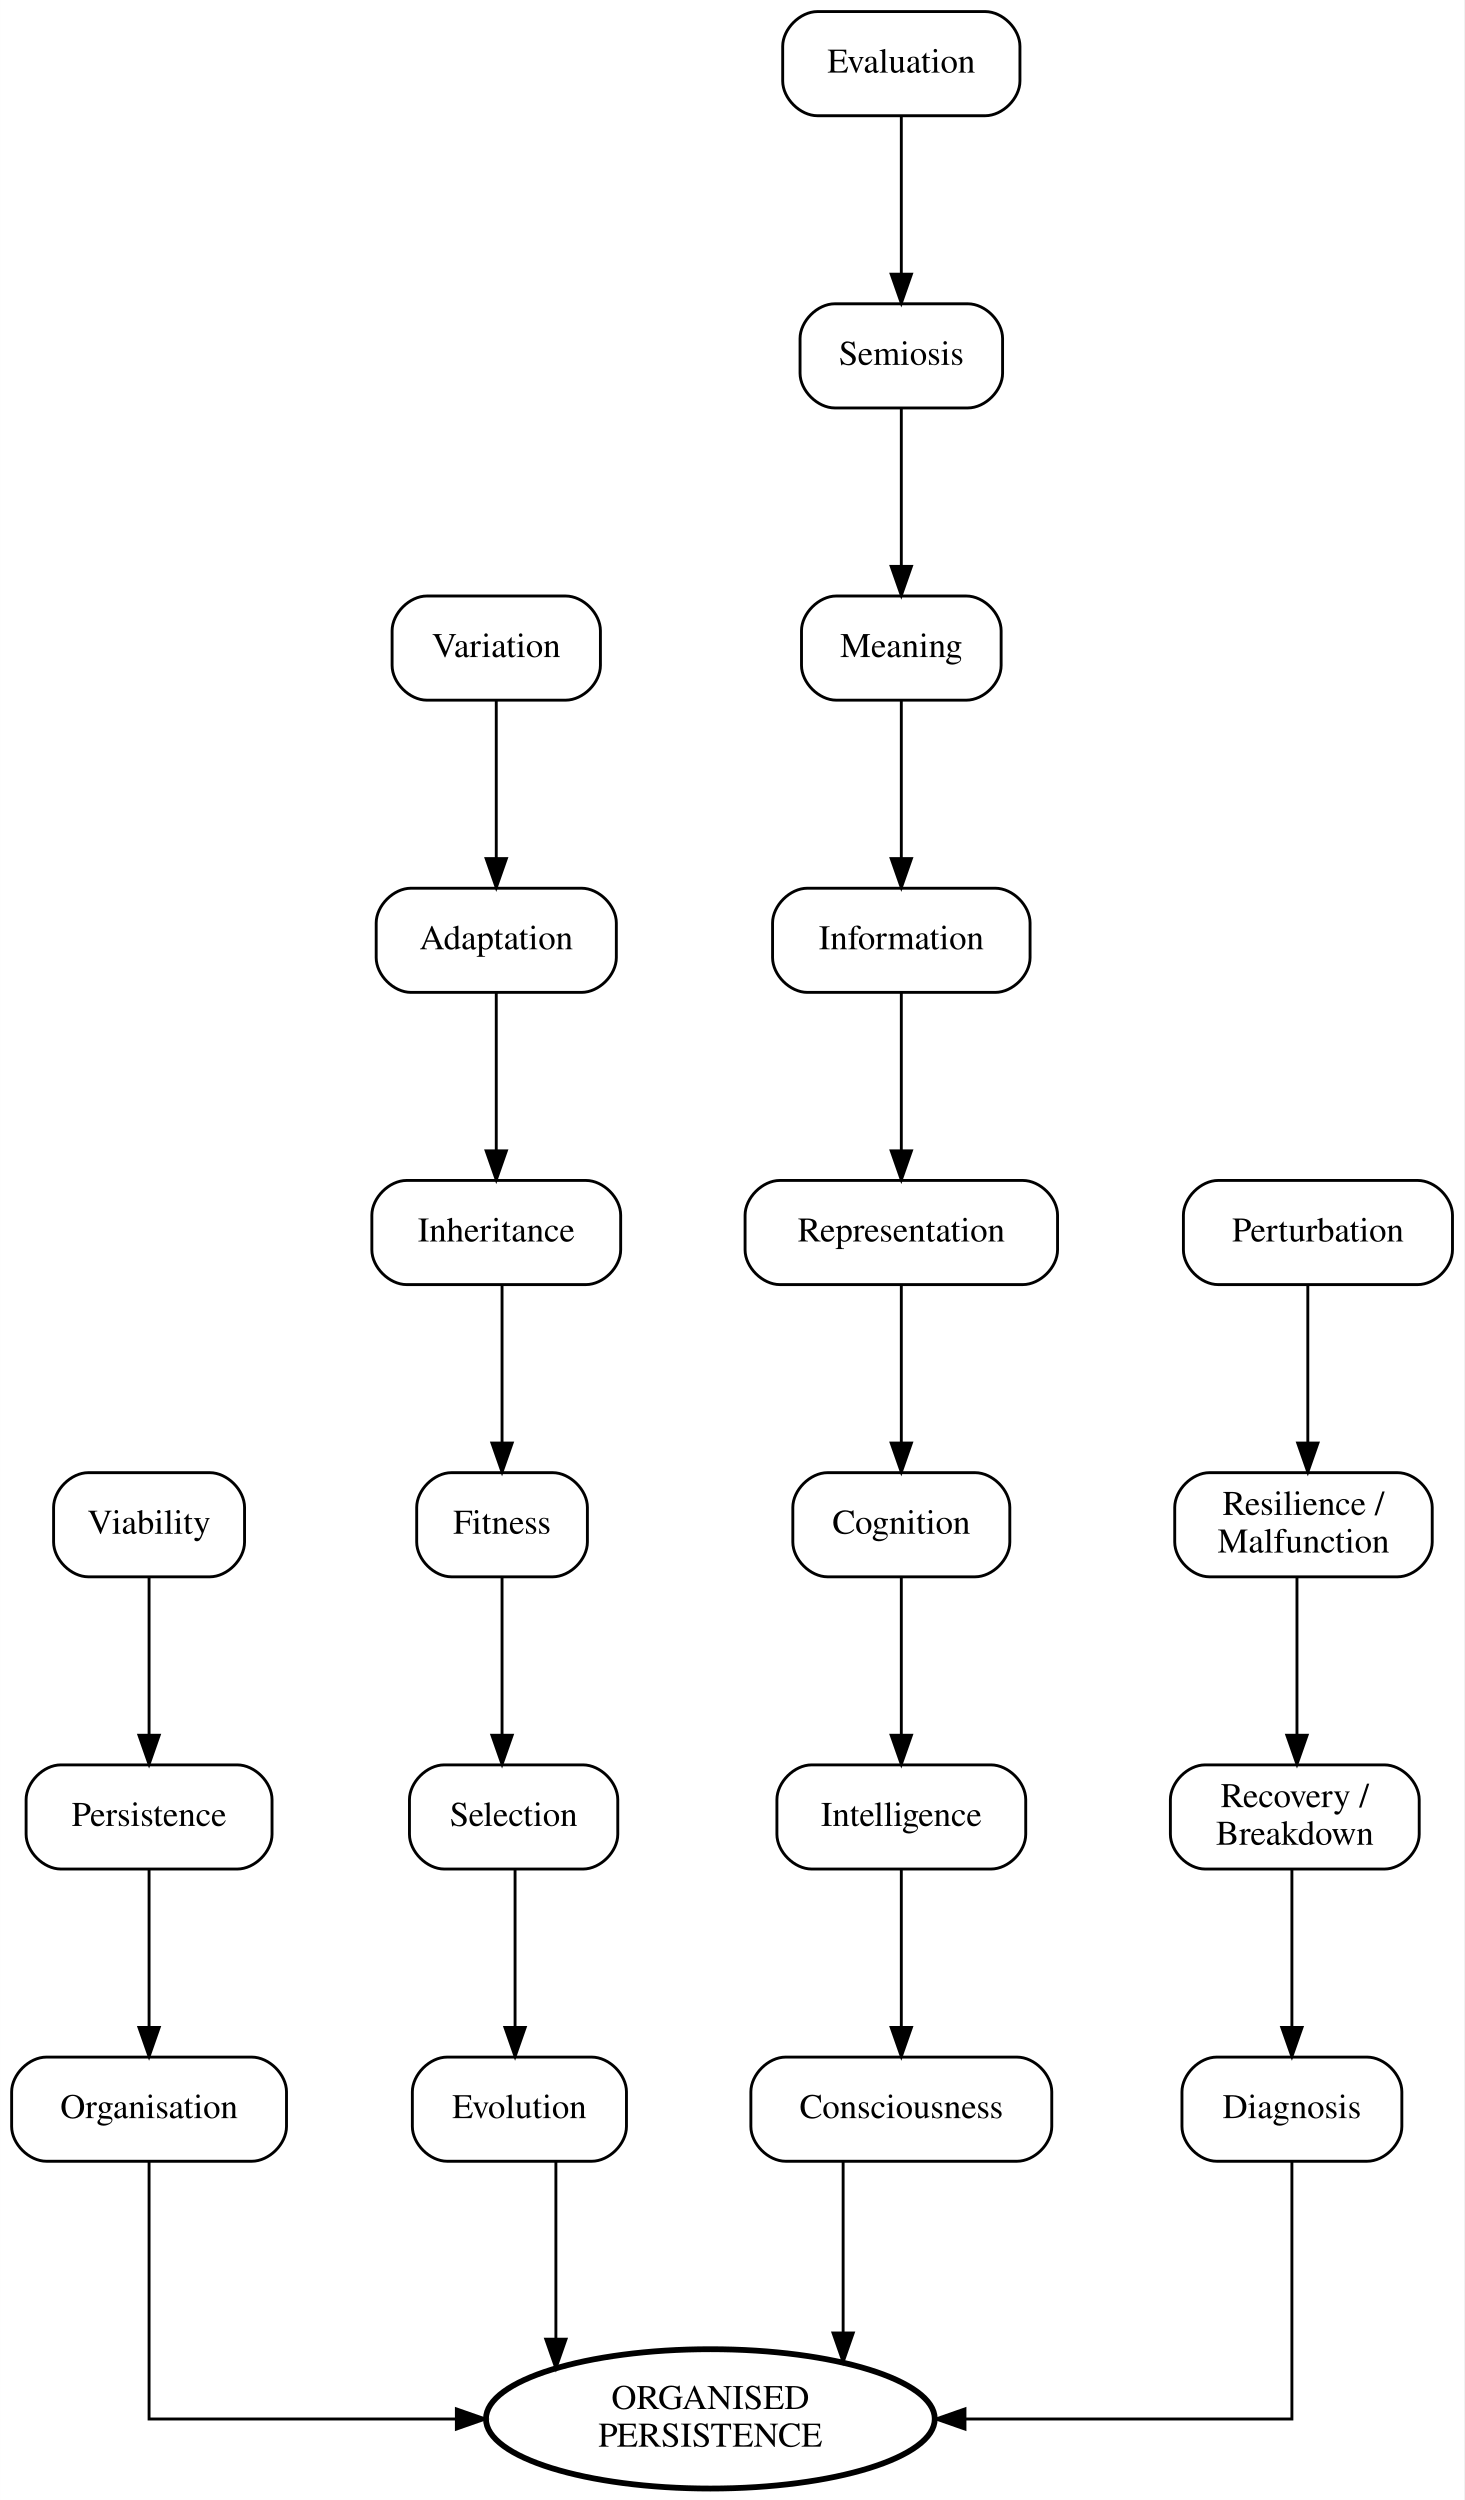
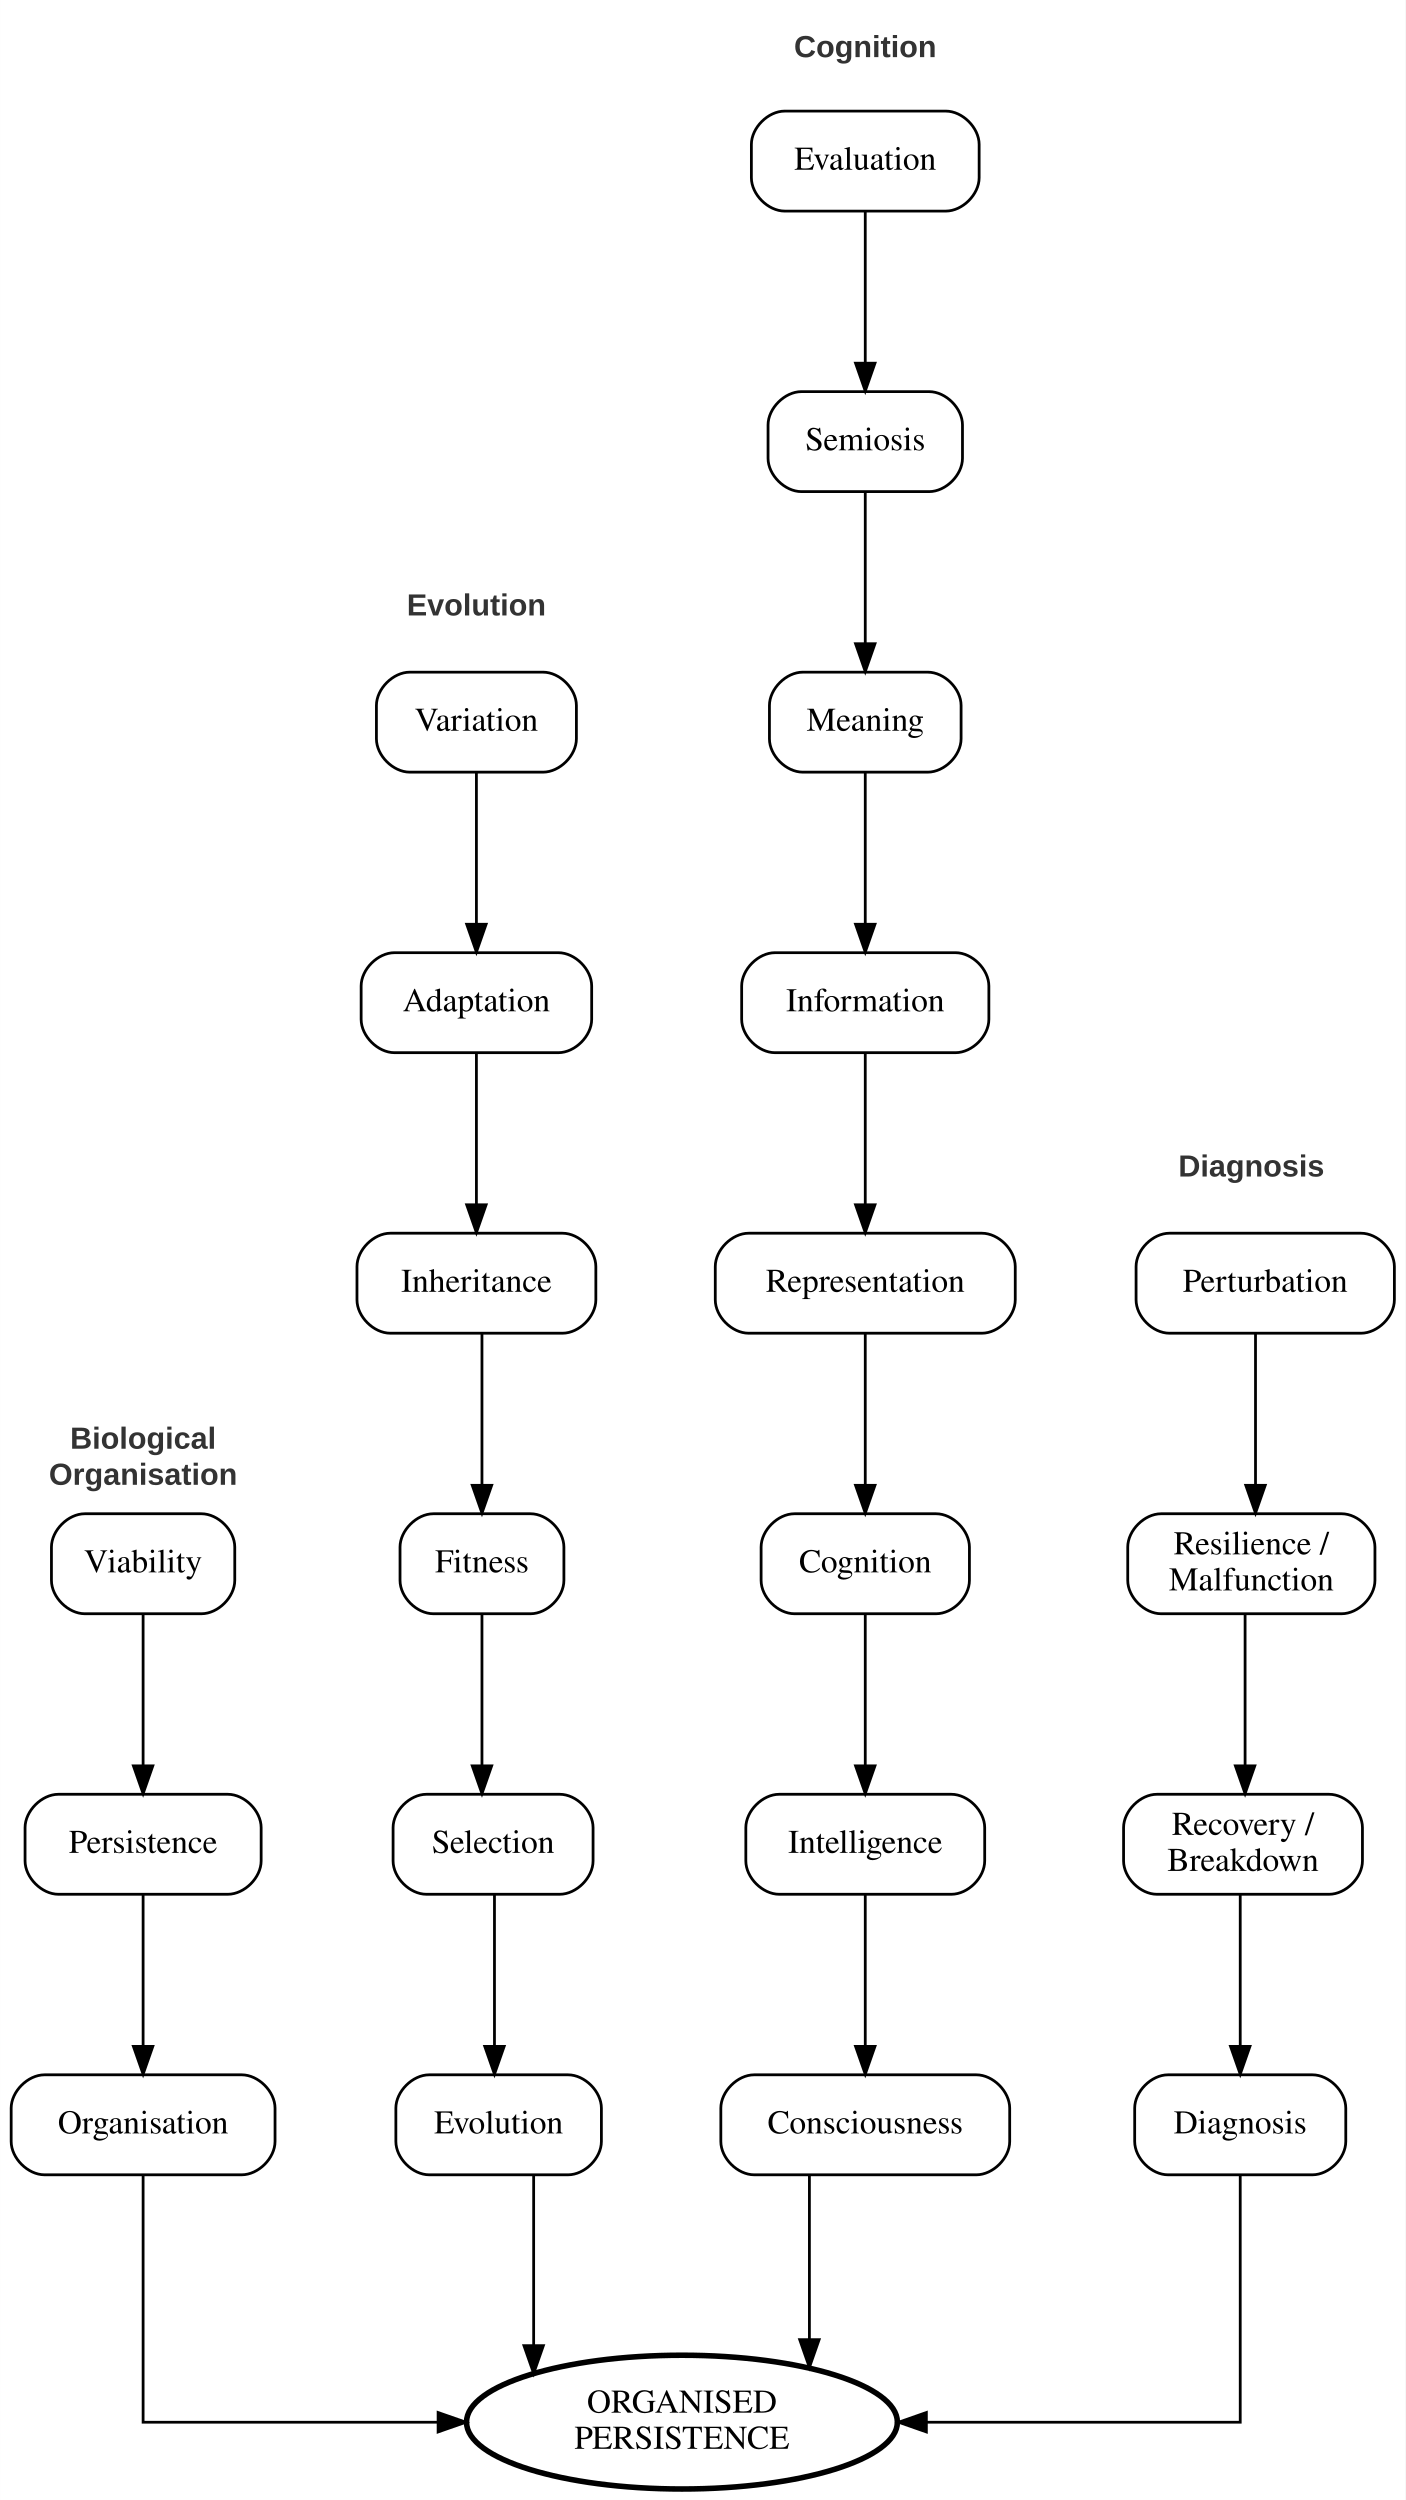
- <svg xmlns="http://www.w3.org/2000/svg" width="506pt" height="864pt" viewBox="0.00 0.00 506.00 864.08">
-   <g id="graph0" class="graph" transform="scale(1 1) rotate(0) translate(4 860.08)">
-     <polygon fill="white" stroke="transparent" points="-4,4 -4,-860.08 502,-860.08 502,4 -4,4" />
+ <svg xmlns="http://www.w3.org/2000/svg" width="506pt" height="900pt" viewBox="0.00 0.00 506.00 900.08">
+   <g id="graph0" class="graph" transform="scale(1 1) rotate(0) translate(4 896.08)">
+     <polygon fill="white" stroke="transparent" points="-4,4 -4,-896.08 502,-896.08 502,4 -4,4" />
+     <g id="domain-labels" class="domain-labels">
+       <text text-anchor="middle" x="47.5" y="-374.5" font-family="Arial, Helvetica, sans-serif" font-size="11.00" font-weight="700" fill="#333333">Biological</text>
+       <text text-anchor="middle" x="47.5" y="-361.5" font-family="Arial, Helvetica, sans-serif" font-size="11.00" font-weight="700" fill="#333333">Organisation</text>
+       <text text-anchor="middle" x="167.5" y="-674.5" font-family="Arial, Helvetica, sans-serif" font-size="11.00" font-weight="700" fill="#333333">Evolution</text>
+       <text text-anchor="middle" x="307.5" y="-875.5" font-family="Arial, Helvetica, sans-serif" font-size="11.00" font-weight="700" fill="#333333">Cognition</text>
+       <text text-anchor="middle" x="446.5" y="-472.5" font-family="Arial, Helvetica, sans-serif" font-size="11.00" font-weight="700" fill="#333333">Diagnosis</text>
+     </g>
    <g id="node1" class="node">
      <ellipse fill="none" stroke="black" stroke-width="2" cx="241.5" cy="-24.04" rx="77.56" ry="24.08" />
      <text text-anchor="middle" x="241.5" y="-27.44" font-family="Times,serif" font-size="12.00">ORGANISED</text>
      <text text-anchor="middle" x="241.5" y="-14.44" font-family="Times,serif" font-size="12.00">PERSISTENCE</text>
    </g>
    <g id="node2" class="node">
      <path fill="none" stroke="black" d="M68.5,-351.08C68.5,-351.08 26.5,-351.08 26.5,-351.08 20.5,-351.08 14.5,-345.08 14.5,-339.08 14.5,-339.08 14.5,-327.08 14.5,-327.08 14.5,-321.08 20.5,-315.08 26.5,-315.08 26.5,-315.08 68.5,-315.08 68.5,-315.08 74.5,-315.08 80.5,-321.08 80.5,-327.08 80.5,-327.08 80.5,-339.08 80.5,-339.08 80.5,-345.08 74.5,-351.08 68.5,-351.08" />
      <text text-anchor="middle" x="47.5" y="-329.98" font-family="Times,serif" font-size="12.00">Viability</text>
    </g>
    <g id="node3" class="node">
      <path fill="none" stroke="black" d="M78,-250.08C78,-250.08 17,-250.08 17,-250.08 11,-250.08 5,-244.08 5,-238.08 5,-238.08 5,-226.08 5,-226.08 5,-220.08 11,-214.08 17,-214.08 17,-214.08 78,-214.08 78,-214.08 84,-214.08 90,-220.08 90,-226.08 90,-226.08 90,-238.08 90,-238.08 90,-244.08 84,-250.08 78,-250.08" />
      <text text-anchor="middle" x="47.5" y="-228.98" font-family="Times,serif" font-size="12.00">Persistence</text>
    </g>
    <g id="edge1" class="edge">
      <path fill="none" stroke="black" d="M47.5,-315.03C47.5,-315.03 47.5,-260.32 47.5,-260.32" />
      <polygon fill="black" stroke="black" points="51,-260.32 47.5,-250.32 44,-260.32 51,-260.32" />
    </g>
    <g id="node4" class="node">
      <path fill="none" stroke="black" d="M83,-149.08C83,-149.08 12,-149.08 12,-149.08 6,-149.08 0,-143.08 0,-137.08 0,-137.08 0,-125.08 0,-125.08 0,-119.08 6,-113.08 12,-113.08 12,-113.08 83,-113.08 83,-113.08 89,-113.08 95,-119.08 95,-125.08 95,-125.08 95,-137.08 95,-137.08 95,-143.08 89,-149.08 83,-149.08" />
      <text text-anchor="middle" x="47.5" y="-127.98" font-family="Times,serif" font-size="12.00">Organisation</text>
    </g>
    <g id="edge2" class="edge">
      <path fill="none" stroke="black" d="M47.5,-214.03C47.5,-214.03 47.5,-159.32 47.5,-159.32" />
      <polygon fill="black" stroke="black" points="51,-159.32 47.5,-149.32 44,-159.32 51,-159.32" />
    </g>
    <g id="edge3" class="edge">
      <path fill="none" stroke="black" d="M47.5,-112.92C47.5,-82.37 47.5,-24 47.5,-24 47.5,-24 153.71,-24 153.71,-24" />
      <polygon fill="black" stroke="black" points="153.71,-27.5 163.71,-24 153.71,-20.5 153.71,-27.5" />
    </g>
    <g id="node5" class="node">
      <path fill="none" stroke="black" d="M191.5,-654.08C191.5,-654.08 143.5,-654.08 143.5,-654.08 137.5,-654.08 131.5,-648.08 131.5,-642.08 131.5,-642.08 131.5,-630.08 131.5,-630.08 131.5,-624.08 137.5,-618.08 143.5,-618.08 143.5,-618.08 191.5,-618.08 191.5,-618.08 197.5,-618.08 203.5,-624.08 203.5,-630.08 203.5,-630.08 203.5,-642.08 203.5,-642.08 203.5,-648.08 197.5,-654.08 191.5,-654.08" />
      <text text-anchor="middle" x="167.5" y="-632.98" font-family="Times,serif" font-size="12.00">Variation</text>
    </g>
    <g id="node6" class="node">
      <path fill="none" stroke="black" d="M197,-553.08C197,-553.08 138,-553.08 138,-553.08 132,-553.08 126,-547.08 126,-541.08 126,-541.08 126,-529.08 126,-529.08 126,-523.08 132,-517.08 138,-517.08 138,-517.08 197,-517.08 197,-517.08 203,-517.08 209,-523.08 209,-529.08 209,-529.08 209,-541.08 209,-541.08 209,-547.08 203,-553.08 197,-553.08" />
      <text text-anchor="middle" x="167.5" y="-531.98" font-family="Times,serif" font-size="12.00">Adaptation</text>
    </g>
    <g id="edge4" class="edge">
      <path fill="none" stroke="black" d="M167.5,-618.03C167.5,-618.03 167.5,-563.32 167.5,-563.32" />
      <polygon fill="black" stroke="black" points="171,-563.32 167.5,-553.32 164,-563.32 171,-563.32" />
    </g>
    <g id="node7" class="node">
      <path fill="none" stroke="black" d="M198.5,-452.08C198.5,-452.08 136.5,-452.08 136.5,-452.08 130.5,-452.08 124.5,-446.08 124.5,-440.08 124.5,-440.08 124.5,-428.08 124.5,-428.08 124.5,-422.08 130.5,-416.08 136.5,-416.08 136.5,-416.08 198.5,-416.08 198.5,-416.08 204.5,-416.08 210.5,-422.08 210.5,-428.08 210.5,-428.08 210.5,-440.08 210.5,-440.08 210.5,-446.08 204.5,-452.08 198.5,-452.08" />
      <text text-anchor="middle" x="167.5" y="-430.98" font-family="Times,serif" font-size="12.00">Inheritance</text>
    </g>
    <g id="edge5" class="edge">
      <path fill="none" stroke="black" d="M167.5,-517.03C167.5,-517.03 167.5,-462.32 167.5,-462.32" />
      <polygon fill="black" stroke="black" points="171,-462.32 167.5,-452.32 164,-462.32 171,-462.32" />
    </g>
    <g id="node8" class="node">
      <path fill="none" stroke="black" d="M187,-351.08C187,-351.08 152,-351.08 152,-351.08 146,-351.08 140,-345.08 140,-339.08 140,-339.08 140,-327.08 140,-327.08 140,-321.08 146,-315.08 152,-315.08 152,-315.08 187,-315.08 187,-315.08 193,-315.08 199,-321.08 199,-327.08 199,-327.08 199,-339.08 199,-339.08 199,-345.08 193,-351.08 187,-351.08" />
      <text text-anchor="middle" x="169.5" y="-329.98" font-family="Times,serif" font-size="12.00">Fitness</text>
    </g>
    <g id="edge6" class="edge">
      <path fill="none" stroke="black" d="M169.5,-416.03C169.5,-416.03 169.5,-361.32 169.5,-361.32" />
      <polygon fill="black" stroke="black" points="173,-361.32 169.5,-351.32 166,-361.32 173,-361.32" />
    </g>
    <g id="node9" class="node">
      <path fill="none" stroke="black" d="M197.5,-250.08C197.5,-250.08 149.5,-250.08 149.5,-250.08 143.5,-250.08 137.5,-244.08 137.5,-238.08 137.5,-238.08 137.5,-226.08 137.5,-226.08 137.5,-220.08 143.5,-214.08 149.5,-214.08 149.5,-214.08 197.5,-214.08 197.5,-214.08 203.5,-214.08 209.5,-220.08 209.5,-226.08 209.5,-226.08 209.5,-238.08 209.5,-238.08 209.5,-244.08 203.5,-250.08 197.5,-250.08" />
      <text text-anchor="middle" x="173.5" y="-228.98" font-family="Times,serif" font-size="12.00">Selection</text>
    </g>
    <g id="edge7" class="edge">
      <path fill="none" stroke="black" d="M169.5,-315.03C169.5,-315.03 169.5,-260.32 169.5,-260.32" />
      <polygon fill="black" stroke="black" points="173,-260.32 169.5,-250.32 166,-260.32 173,-260.32" />
    </g>
    <g id="node10" class="node">
      <path fill="none" stroke="black" d="M200.5,-149.08C200.5,-149.08 150.5,-149.08 150.5,-149.08 144.5,-149.08 138.5,-143.08 138.5,-137.08 138.5,-137.08 138.5,-125.08 138.5,-125.08 138.5,-119.08 144.5,-113.08 150.5,-113.08 150.5,-113.08 200.5,-113.08 200.5,-113.08 206.5,-113.08 212.5,-119.08 212.5,-125.08 212.5,-125.08 212.5,-137.08 212.5,-137.08 212.5,-143.08 206.5,-149.08 200.5,-149.08" />
      <text text-anchor="middle" x="175.5" y="-127.98" font-family="Times,serif" font-size="12.00">Evolution</text>
    </g>
    <g id="edge8" class="edge">
      <path fill="none" stroke="black" d="M174,-214.03C174,-214.03 174,-159.32 174,-159.32" />
      <polygon fill="black" stroke="black" points="177.5,-159.32 174,-149.32 170.5,-159.32 177.5,-159.32" />
    </g>
    <g id="edge9" class="edge">
      <path fill="none" stroke="black" d="M188.11,-112.93C188.11,-112.93 188.11,-51.58 188.11,-51.58" />
      <polygon fill="black" stroke="black" points="191.61,-51.58 188.11,-41.58 184.61,-51.58 191.61,-51.58" />
    </g>
    <g id="node11" class="node">
      <path fill="none" stroke="black" d="M336.5,-856.08C336.5,-856.08 278.5,-856.08 278.5,-856.08 272.5,-856.08 266.5,-850.08 266.5,-844.08 266.5,-844.08 266.5,-832.08 266.5,-832.08 266.5,-826.08 272.5,-820.08 278.5,-820.08 278.5,-820.08 336.5,-820.08 336.5,-820.08 342.5,-820.08 348.5,-826.08 348.5,-832.08 348.5,-832.08 348.5,-844.08 348.5,-844.08 348.5,-850.08 342.5,-856.08 336.5,-856.08" />
      <text text-anchor="middle" x="307.5" y="-834.98" font-family="Times,serif" font-size="12.00">Evaluation</text>
    </g>
    <g id="node12" class="node">
      <path fill="none" stroke="black" d="M330.5,-755.08C330.5,-755.08 284.5,-755.08 284.5,-755.08 278.5,-755.08 272.5,-749.08 272.5,-743.08 272.5,-743.08 272.5,-731.08 272.5,-731.08 272.5,-725.08 278.5,-719.08 284.5,-719.08 284.5,-719.08 330.5,-719.08 330.5,-719.08 336.5,-719.08 342.5,-725.08 342.5,-731.08 342.5,-731.08 342.5,-743.08 342.5,-743.08 342.5,-749.08 336.5,-755.08 330.5,-755.08" />
      <text text-anchor="middle" x="307.5" y="-733.98" font-family="Times,serif" font-size="12.00">Semiosis</text>
    </g>
    <g id="edge10" class="edge">
      <path fill="none" stroke="black" d="M307.5,-820.03C307.5,-820.03 307.5,-765.32 307.5,-765.32" />
      <polygon fill="black" stroke="black" points="311,-765.32 307.5,-755.32 304,-765.32 311,-765.32" />
    </g>
    <g id="node13" class="node">
      <path fill="none" stroke="black" d="M330,-654.08C330,-654.08 285,-654.08 285,-654.08 279,-654.08 273,-648.08 273,-642.08 273,-642.08 273,-630.08 273,-630.08 273,-624.08 279,-618.08 285,-618.08 285,-618.08 330,-618.08 330,-618.08 336,-618.08 342,-624.08 342,-630.08 342,-630.08 342,-642.08 342,-642.08 342,-648.08 336,-654.08 330,-654.08" />
      <text text-anchor="middle" x="307.5" y="-632.98" font-family="Times,serif" font-size="12.00">Meaning</text>
    </g>
    <g id="edge11" class="edge">
      <path fill="none" stroke="black" d="M307.5,-719.03C307.5,-719.03 307.5,-664.32 307.5,-664.32" />
      <polygon fill="black" stroke="black" points="311,-664.32 307.5,-654.32 304,-664.32 311,-664.32" />
    </g>
    <g id="node14" class="node">
      <path fill="none" stroke="black" d="M340,-553.08C340,-553.08 275,-553.08 275,-553.08 269,-553.08 263,-547.08 263,-541.08 263,-541.08 263,-529.08 263,-529.08 263,-523.08 269,-517.08 275,-517.08 275,-517.08 340,-517.08 340,-517.08 346,-517.08 352,-523.08 352,-529.08 352,-529.08 352,-541.08 352,-541.08 352,-547.08 346,-553.08 340,-553.08" />
      <text text-anchor="middle" x="307.5" y="-531.98" font-family="Times,serif" font-size="12.00">Information</text>
    </g>
    <g id="edge12" class="edge">
      <path fill="none" stroke="black" d="M307.5,-618.03C307.5,-618.03 307.5,-563.32 307.5,-563.32" />
      <polygon fill="black" stroke="black" points="311,-563.32 307.5,-553.32 304,-563.32 311,-563.32" />
    </g>
    <g id="node15" class="node">
      <path fill="none" stroke="black" d="M349.5,-452.08C349.5,-452.08 265.5,-452.08 265.5,-452.08 259.5,-452.08 253.5,-446.08 253.5,-440.08 253.5,-440.08 253.5,-428.08 253.5,-428.08 253.5,-422.08 259.5,-416.08 265.5,-416.08 265.5,-416.08 349.5,-416.08 349.5,-416.08 355.5,-416.08 361.5,-422.08 361.5,-428.08 361.5,-428.08 361.5,-440.08 361.5,-440.08 361.5,-446.08 355.5,-452.08 349.5,-452.08" />
      <text text-anchor="middle" x="307.5" y="-430.98" font-family="Times,serif" font-size="12.00">Representation</text>
    </g>
    <g id="edge13" class="edge">
      <path fill="none" stroke="black" d="M307.5,-517.03C307.5,-517.03 307.5,-462.32 307.5,-462.32" />
      <polygon fill="black" stroke="black" points="311,-462.32 307.5,-452.32 304,-462.32 311,-462.32" />
    </g>
    <g id="node16" class="node">
      <path fill="none" stroke="black" d="M333,-351.08C333,-351.08 282,-351.08 282,-351.08 276,-351.08 270,-345.08 270,-339.08 270,-339.08 270,-327.08 270,-327.08 270,-321.08 276,-315.08 282,-315.08 282,-315.08 333,-315.08 333,-315.08 339,-315.08 345,-321.08 345,-327.08 345,-327.08 345,-339.08 345,-339.08 345,-345.08 339,-351.08 333,-351.08" />
      <text text-anchor="middle" x="307.5" y="-329.98" font-family="Times,serif" font-size="12.00">Cognition</text>
    </g>
    <g id="edge14" class="edge">
      <path fill="none" stroke="black" d="M307.5,-416.03C307.5,-416.03 307.5,-361.32 307.5,-361.32" />
      <polygon fill="black" stroke="black" points="311,-361.32 307.5,-351.32 304,-361.32 311,-361.32" />
    </g>
    <g id="node17" class="node">
      <path fill="none" stroke="black" d="M338.5,-250.08C338.5,-250.08 276.5,-250.08 276.5,-250.08 270.5,-250.08 264.5,-244.08 264.5,-238.08 264.5,-238.08 264.5,-226.08 264.5,-226.08 264.5,-220.08 270.5,-214.08 276.5,-214.08 276.5,-214.08 338.5,-214.08 338.5,-214.08 344.5,-214.08 350.5,-220.08 350.5,-226.08 350.5,-226.08 350.5,-238.08 350.5,-238.08 350.5,-244.08 344.5,-250.08 338.5,-250.08" />
      <text text-anchor="middle" x="307.5" y="-228.98" font-family="Times,serif" font-size="12.00">Intelligence</text>
    </g>
    <g id="edge15" class="edge">
      <path fill="none" stroke="black" d="M307.5,-315.03C307.5,-315.03 307.5,-260.32 307.5,-260.32" />
      <polygon fill="black" stroke="black" points="311,-260.32 307.5,-250.32 304,-260.32 311,-260.32" />
    </g>
    <g id="node18" class="node">
      <path fill="none" stroke="black" d="M347.5,-149.08C347.5,-149.08 267.5,-149.08 267.5,-149.08 261.5,-149.08 255.5,-143.08 255.5,-137.08 255.5,-137.08 255.5,-125.08 255.5,-125.08 255.5,-119.08 261.5,-113.08 267.5,-113.08 267.5,-113.08 347.5,-113.08 347.5,-113.08 353.5,-113.08 359.5,-119.08 359.5,-125.08 359.5,-125.08 359.5,-137.08 359.5,-137.08 359.5,-143.08 353.5,-149.08 347.5,-149.08" />
      <text text-anchor="middle" x="307.5" y="-127.98" font-family="Times,serif" font-size="12.00">Consciousness</text>
    </g>
    <g id="edge16" class="edge">
      <path fill="none" stroke="black" d="M307.5,-214.03C307.5,-214.03 307.5,-159.32 307.5,-159.32" />
      <polygon fill="black" stroke="black" points="311,-159.32 307.5,-149.32 304,-159.32 311,-159.32" />
    </g>
    <g id="edge17" class="edge">
      <path fill="none" stroke="black" d="M287.39,-112.93C287.39,-112.93 287.39,-53.74 287.39,-53.74" />
      <polygon fill="black" stroke="black" points="290.89,-53.74 287.39,-43.74 283.89,-53.74 290.89,-53.74" />
    </g>
    <g id="node19" class="node">
      <path fill="none" stroke="black" d="M486,-452.08C486,-452.08 417,-452.08 417,-452.08 411,-452.08 405,-446.08 405,-440.08 405,-440.08 405,-428.08 405,-428.08 405,-422.08 411,-416.08 417,-416.08 417,-416.08 486,-416.08 486,-416.08 492,-416.08 498,-422.08 498,-428.08 498,-428.08 498,-440.08 498,-440.08 498,-446.08 492,-452.08 486,-452.08" />
      <text text-anchor="middle" x="451.5" y="-430.98" font-family="Times,serif" font-size="12.00">Perturbation</text>
    </g>
    <g id="node20" class="node">
      <path fill="none" stroke="black" d="M479,-351.08C479,-351.08 414,-351.08 414,-351.08 408,-351.08 402,-345.08 402,-339.08 402,-339.08 402,-327.08 402,-327.08 402,-321.08 408,-315.08 414,-315.08 414,-315.08 479,-315.08 479,-315.08 485,-315.08 491,-321.08 491,-327.08 491,-327.08 491,-339.08 491,-339.08 491,-345.08 485,-351.08 479,-351.08" />
      <text text-anchor="middle" x="446.5" y="-336.48" font-family="Times,serif" font-size="12.00">Resilience /</text>
      <text text-anchor="middle" x="446.5" y="-323.48" font-family="Times,serif" font-size="12.00">Malfunction</text>
    </g>
    <g id="edge18" class="edge">
      <path fill="none" stroke="black" d="M448,-416.03C448,-416.03 448,-361.32 448,-361.32" />
      <polygon fill="black" stroke="black" points="451.5,-361.32 448,-351.32 444.5,-361.32 451.5,-361.32" />
    </g>
    <g id="node21" class="node">
      <path fill="none" stroke="black" d="M474.5,-250.08C474.5,-250.08 412.5,-250.08 412.5,-250.08 406.5,-250.08 400.5,-244.08 400.5,-238.08 400.5,-238.08 400.5,-226.08 400.5,-226.08 400.5,-220.08 406.5,-214.08 412.5,-214.08 412.5,-214.08 474.5,-214.08 474.5,-214.08 480.5,-214.08 486.5,-220.08 486.5,-226.08 486.5,-226.08 486.5,-238.08 486.5,-238.08 486.5,-244.08 480.5,-250.08 474.5,-250.08" />
      <text text-anchor="middle" x="443.5" y="-235.48" font-family="Times,serif" font-size="12.00">Recovery /</text>
      <text text-anchor="middle" x="443.5" y="-222.48" font-family="Times,serif" font-size="12.00">Breakdown</text>
    </g>
    <g id="edge19" class="edge">
      <path fill="none" stroke="black" d="M444.25,-315.03C444.25,-315.03 444.25,-260.32 444.25,-260.32" />
      <polygon fill="black" stroke="black" points="447.75,-260.32 444.25,-250.32 440.75,-260.32 447.75,-260.32" />
    </g>
    <g id="node22" class="node">
      <path fill="none" stroke="black" d="M468.5,-149.08C468.5,-149.08 416.5,-149.08 416.5,-149.08 410.5,-149.08 404.5,-143.08 404.5,-137.08 404.5,-137.08 404.5,-125.08 404.5,-125.08 404.5,-119.08 410.5,-113.08 416.5,-113.08 416.5,-113.08 468.5,-113.08 468.5,-113.08 474.5,-113.08 480.5,-119.08 480.5,-125.08 480.5,-125.08 480.5,-137.08 480.5,-137.08 480.5,-143.08 474.5,-149.08 468.5,-149.08" />
      <text text-anchor="middle" x="442.5" y="-127.98" font-family="Times,serif" font-size="12.00">Diagnosis</text>
    </g>
    <g id="edge20" class="edge">
      <path fill="none" stroke="black" d="M442.5,-214.03C442.5,-214.03 442.5,-159.32 442.5,-159.32" />
      <polygon fill="black" stroke="black" points="446,-159.32 442.5,-149.32 439,-159.32 446,-159.32" />
    </g>
    <g id="edge21" class="edge">
      <path fill="none" stroke="black" d="M442.5,-112.92C442.5,-82.37 442.5,-24 442.5,-24 442.5,-24 329.5,-24 329.5,-24" />
      <polygon fill="black" stroke="black" points="329.5,-20.5 319.5,-24 329.5,-27.5 329.5,-20.5" />
    </g>
  </g>
+   <text x="1320" y="85" font-family="Arial, Helvetica, sans-serif" font-size="24" font-weight="600" text-anchor="middle" fill="#333333">
+     Explanatory Integration
+   </text>
</svg>
